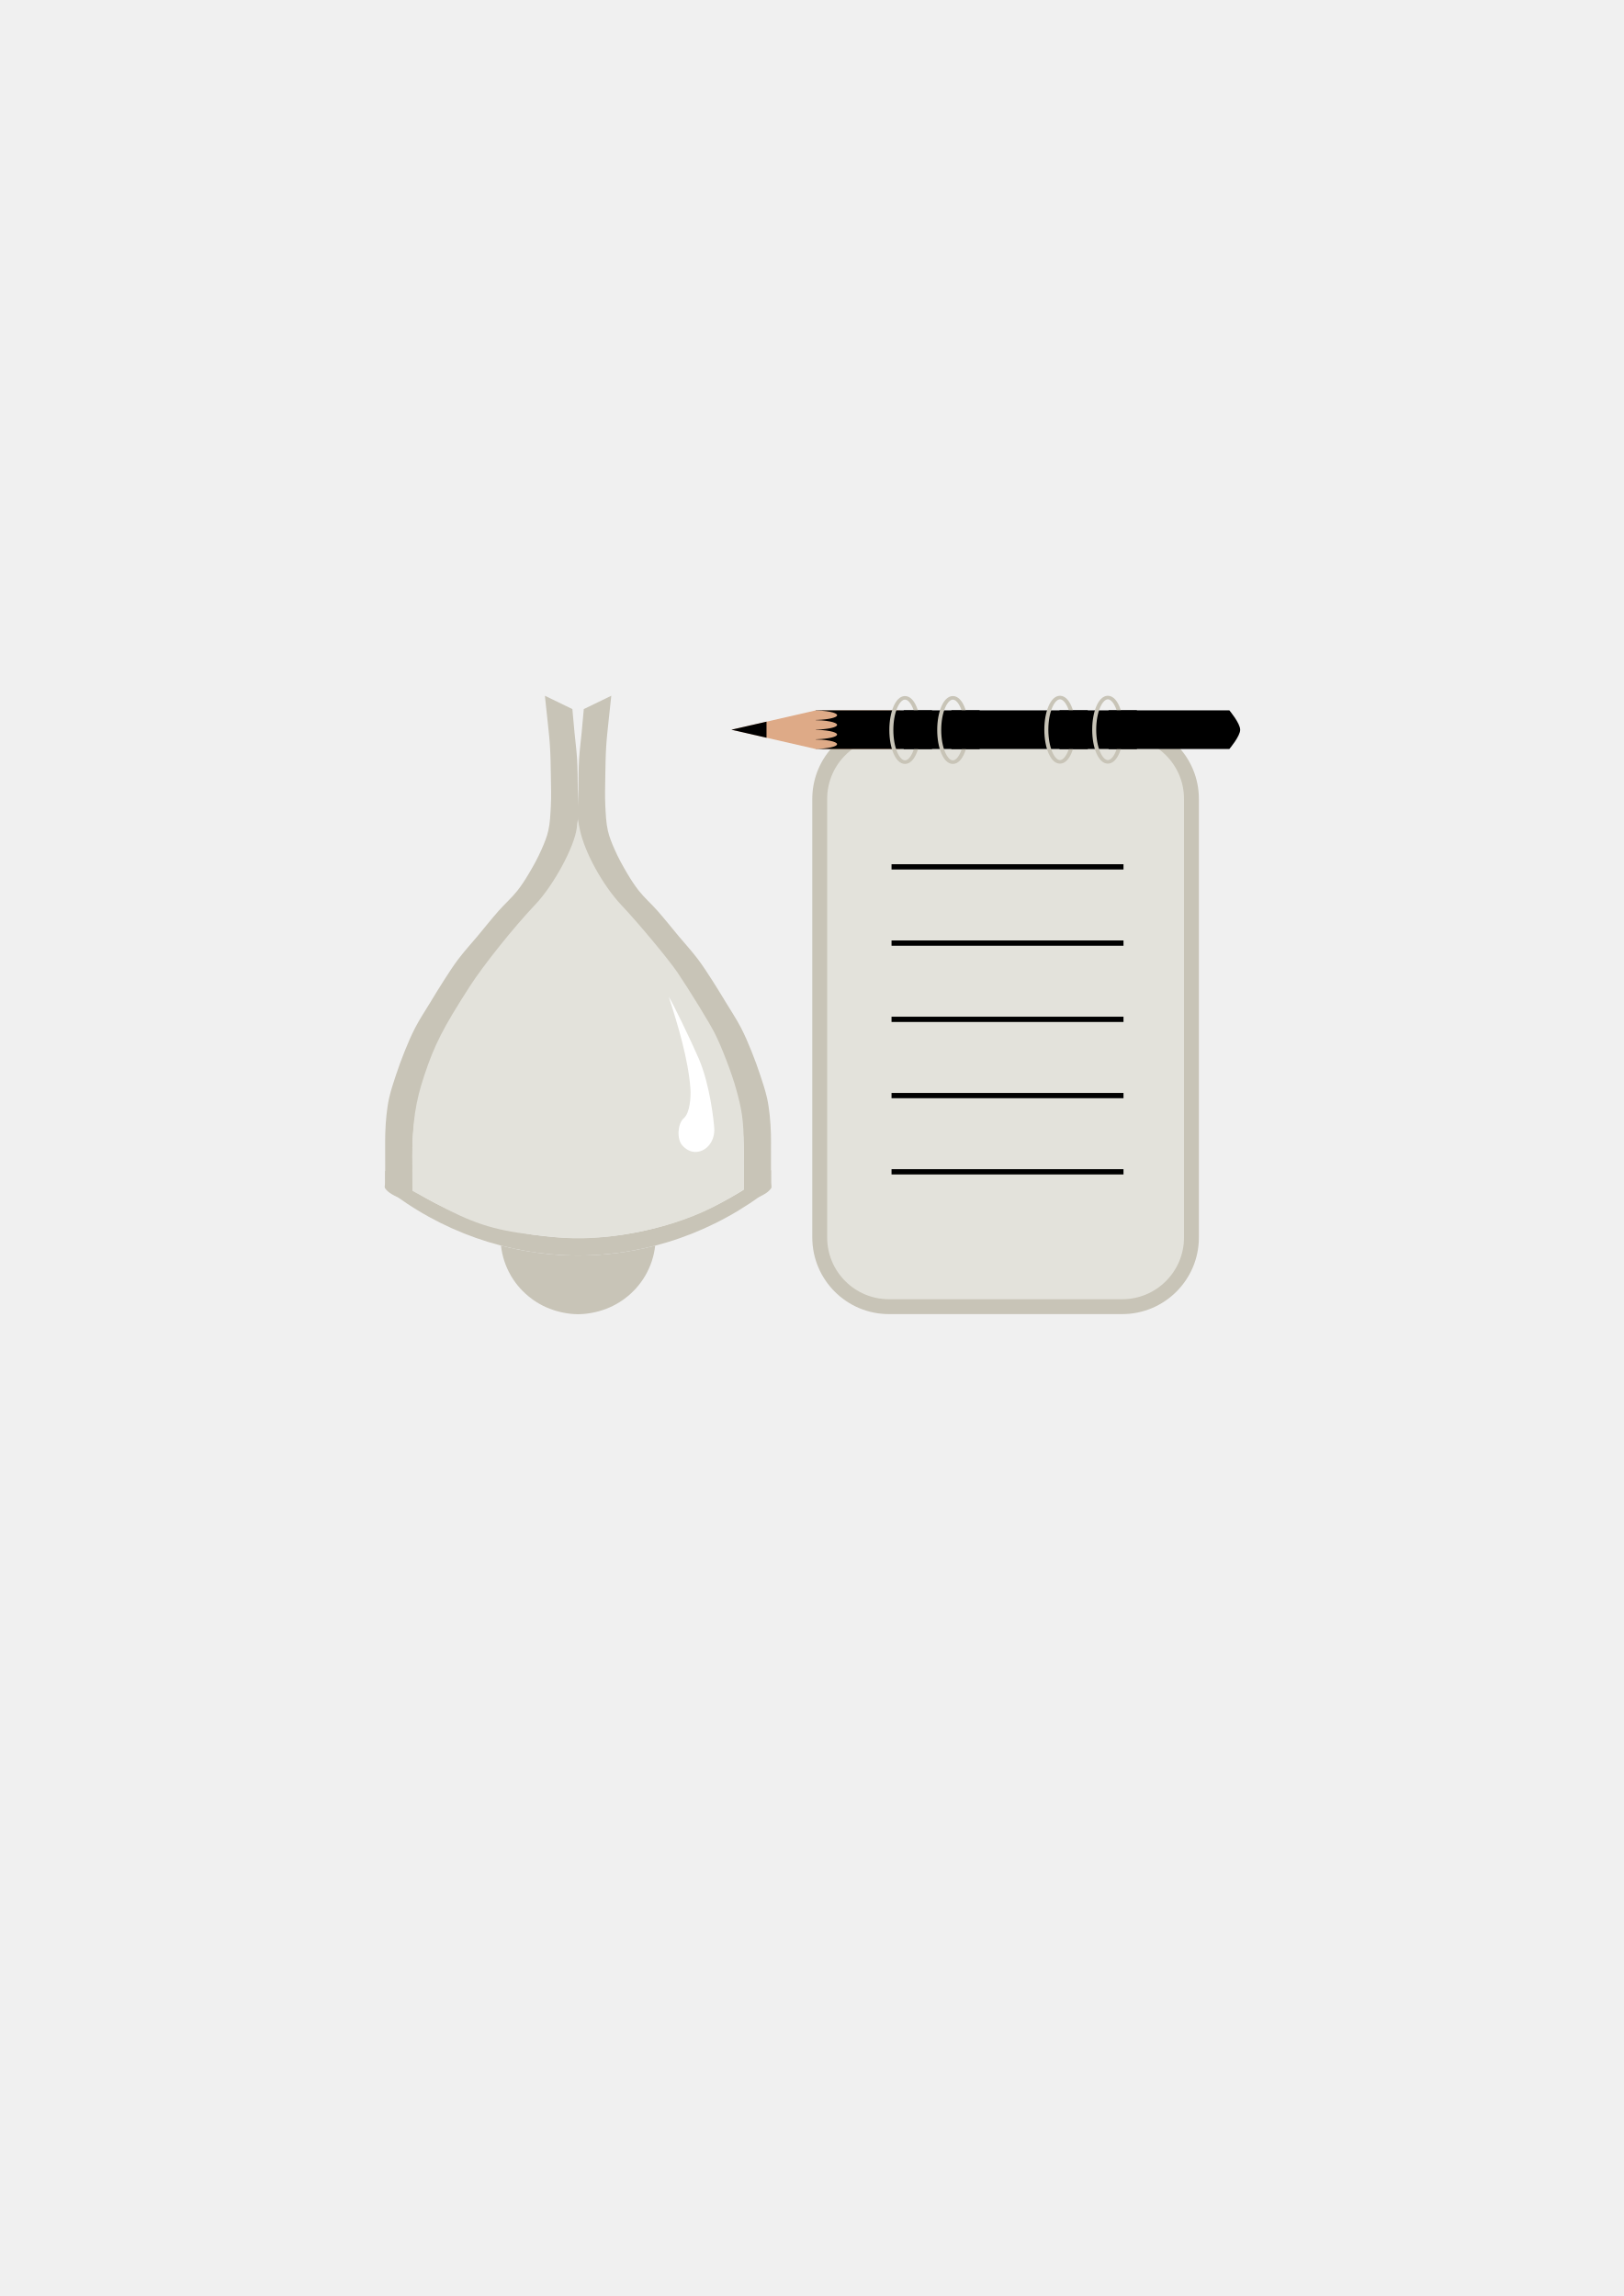
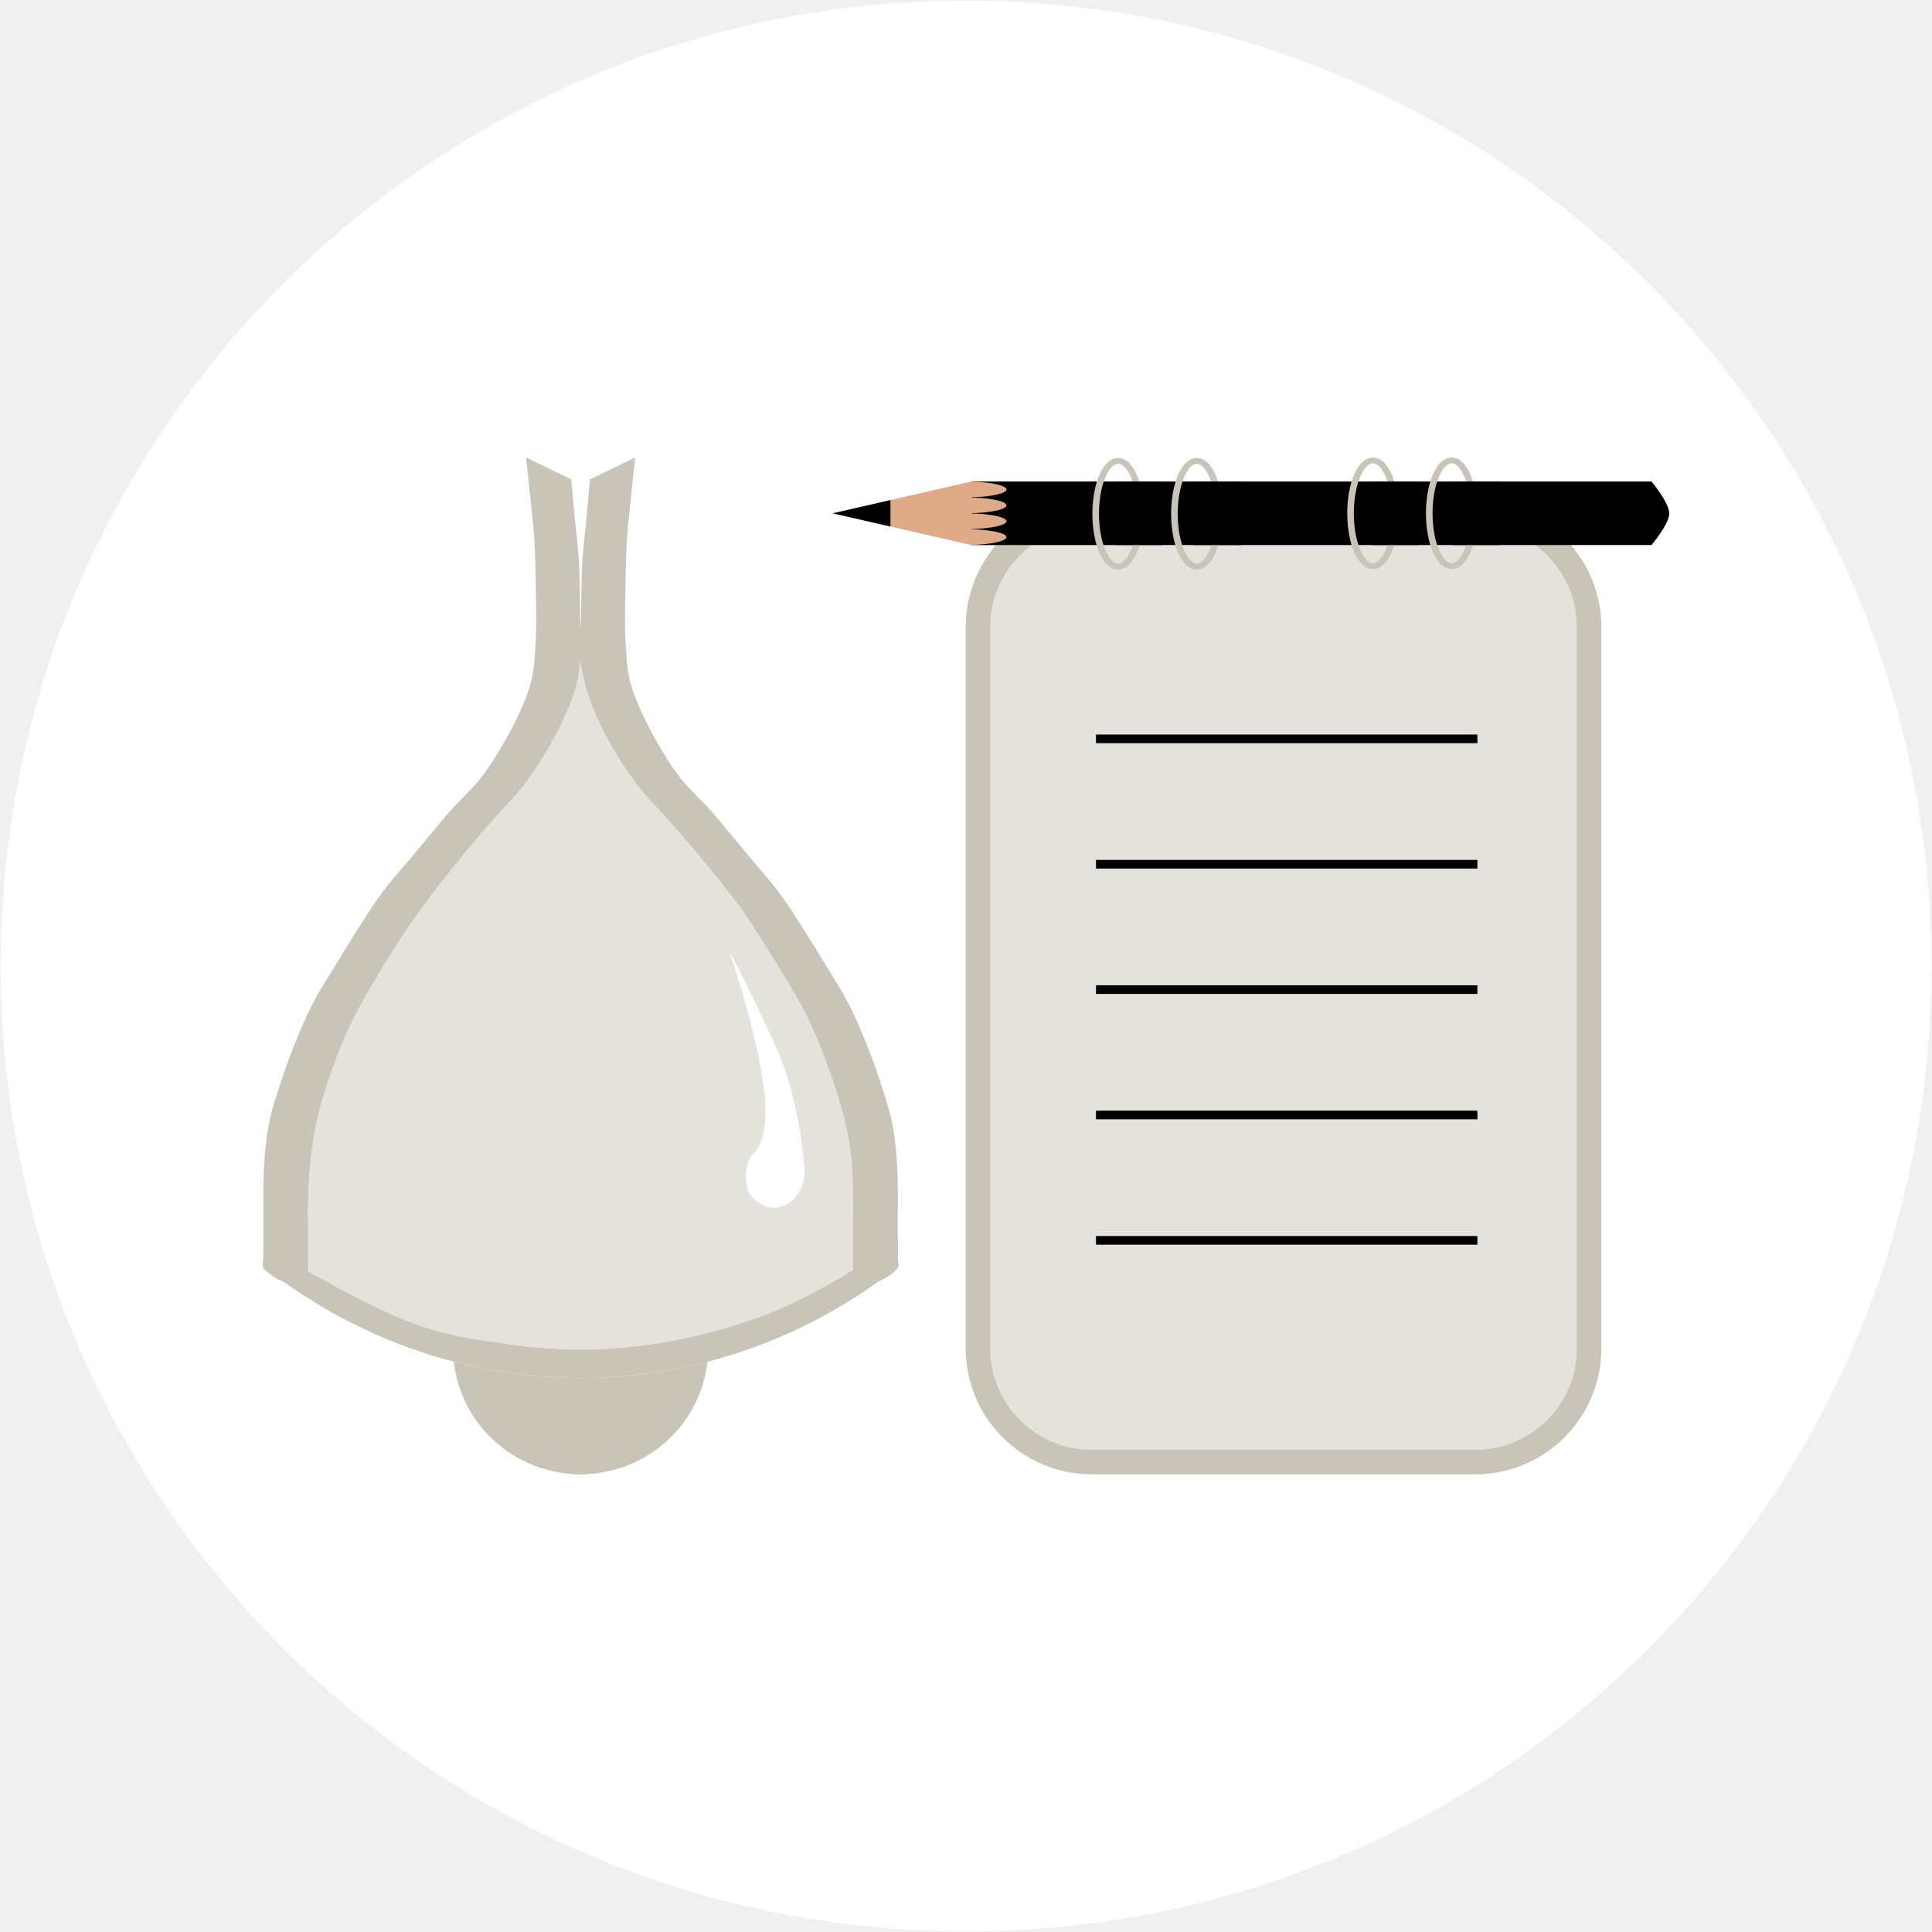
- <svg xmlns="http://www.w3.org/2000/svg" width="210mm" height="297mm" viewBox="0 0 210 297" version="1.1" id="svg1">
+ <svg xmlns="http://www.w3.org/2000/svg" width="151.97mm" height="151.97mm" viewBox="0 0 151.97 151.97" version="1.1" id="svg1">
  <defs id="defs1">
    </defs>
-   <g id="layer1">
-     <g id="g66">
+   <g id="layer1" transform="translate(-31.89112,-87.00653)">
+     <circle style="fill:#ffffff;stroke:none;stroke-width:0.1" id="path1" cx="107.876" cy="162.992" r="75.935" />
+     <g id="g66" transform="translate(2.79636,32.9917)">
      <g id="g11" transform="matrix(1,0,0,0.9884601,0,-6.48223)">
        <g id="g8" style="fill:#c8c4b7">
          <path id="path6-7" style="fill:#c8c4b7;stroke-width:0.318" d="m 49.814,161.988 a 41.051,42.798 0 0 0 24.912,8.876 41.051,42.798 0 0 0 24.994,-8.848 v -2.317 a 41.051,42.798 0 0 1 -2.801,2.073 41.051,42.798 0 0 1 -5.14,2.926 41.051,42.798 0 0 1 -5.488,2.134 41.051,42.798 0 0 1 -5.723,1.298 41.051,42.798 0 0 1 -5.842,0.436 41.051,42.798 0 0 1 -5.843,-0.436 41.051,42.798 0 0 1 -5.723,-1.298 41.051,42.798 0 0 1 -5.488,-2.134 41.051,42.798 0 0 1 -5.141,-2.926 41.051,42.798 0 0 1 -2.718,-2.004 z" />
          <g id="g7" style="fill:#c8c4b7">
            <path id="path6-7-6" style="fill:#c8c4b7;stroke-width:0.318" d="m 74.766,158.445 a 10.049,10.049 0 0 1 0.615,0.021 10.049,10.049 0 0 0 -0.615,-0.021 z m 0,0 a 10.049,10.049 0 0 0 -1.755,0.173 10.049,10.049 0 0 1 1.755,-0.173 z m 0.781,0.033 a 10.049,10.049 0 0 1 0.496,0.051 10.049,10.049 0 0 0 -0.496,-0.051 z m 0.626,0.067 a 10.049,10.049 0 0 1 0.613,0.106 10.049,10.049 0 0 0 -0.613,-0.106 z m 0.702,0.126 a 10.049,10.049 0 0 1 0.519,0.127 10.049,10.049 0 0 0 -0.519,-0.127 z m -4.352,0.053 a 10.049,10.049 0 0 0 -1.31,0.397 10.049,10.049 0 0 1 1.31,-0.397 z m 5.023,0.116 a 10.049,10.049 0 0 1 0.58,0.184 10.049,10.049 0 0 0 -0.58,-0.184 z m 0.586,0.186 a 10.049,10.049 0 0 1 0.581,0.229 10.049,10.049 0 0 0 -0.581,-0.229 z m -7.339,0.252 a 10.049,10.049 0 0 0 -1.543,0.825 10.049,10.049 0 0 1 1.543,-0.825 z m 8.064,0.041 a 10.049,10.049 0 0 1 0.441,0.209 10.049,10.049 0 0 0 -0.441,-0.209 z m 0.574,0.276 a 10.049,10.049 0 0 1 0.536,0.301 10.049,10.049 0 0 0 -0.536,-0.301 z m 0.619,0.354 a 10.049,10.049 0 0 1 0.436,0.286 10.049,10.049 0 0 0 -0.436,-0.286 z m -11.064,0.351 a 10.049,10.049 0 0 0 -1.126,0.924 10.049,10.049 0 0 1 1.126,-0.924 z m 11.644,0.037 a 10.049,10.049 0 0 1 0.408,0.309 10.049,10.049 0 0 0 -0.408,-0.309 z m 0.495,0.377 a 10.049,10.049 0 0 1 0.456,0.398 10.049,10.049 0 0 0 -0.456,-0.398 z m 0.574,0.51 a 10.049,10.049 0 0 1 0.333,0.333 10.049,10.049 0 0 0 -0.333,-0.333 z m -14.202,0.365 a 10.049,10.049 0 0 0 -0.927,1.129 10.049,10.049 0 0 1 0.927,-1.129 z m 14.656,0.096 a 10.049,10.049 0 0 1 0.397,0.455 10.049,10.049 0 0 0 -0.397,-0.455 z m 0.451,0.524 a 10.049,10.049 0 0 1 0.319,0.422 10.049,10.049 0 0 0 -0.319,-0.422 z m 0.421,0.565 a 10.049,10.049 0 0 1 0.282,0.43 10.049,10.049 0 0 0 -0.282,-0.43 z m -16.65,0.203 a 10.049,10.049 0 0 0 -0.826,1.545 10.049,10.049 0 0 1 0.826,-1.545 z m 16.989,0.319 a 10.049,10.049 0 0 1 0.301,0.534 10.049,10.049 0 0 0 -0.301,-0.534 z m 0.365,0.662 a 10.049,10.049 0 0 1 0.213,0.449 10.049,10.049 0 0 0 -0.213,-0.449 z m 0.275,0.588 a 10.049,10.049 0 0 1 0.227,0.577 10.049,10.049 0 0 0 -0.227,-0.577 z m -18.612,0.397 a 10.049,10.049 0 0 0 -0.395,1.305 10.049,10.049 0 0 1 0.395,-1.305 z m 18.852,0.216 a 10.049,10.049 0 0 1 0.175,0.551 10.049,10.049 0 0 0 -0.175,-0.551 z m 0.221,0.717 a 10.049,10.049 0 0 1 0.117,0.482 10.049,10.049 0 0 0 -0.117,-0.482 z m 0.145,0.608 a 10.049,10.049 0 0 1 0.103,0.594 10.049,10.049 0 0 0 -0.103,-0.594 z m -19.72,0.255 a 10.049,10.049 0 0 0 -0.173,1.755 10.049,10.049 0 0 1 0.173,-1.755 z m 19.843,0.503 a 10.049,10.049 0 0 1 0.047,0.455 10.049,10.049 0 0 0 -0.047,-0.455 z m 0.061,0.65 a 10.049,10.049 0 0 1 0.021,0.603 10.049,10.049 0 0 0 -0.021,-0.603 z m -20.001,1.669 a 10.049,10.049 0 0 0 1.265,3.902 10.049,10.049 0 0 0 0.052,0.096 10.049,10.049 0 0 0 2.661,2.969 10.049,10.049 0 0 0 0.197,0.148 10.049,10.049 0 0 0 3.517,1.581 10.049,10.049 0 0 0 0.389,0.085 10.049,10.049 0 0 0 1.891,0.202 10.049,10.049 0 0 0 1.888,-0.202 10.049,10.049 0 0 0 0.394,-0.086 10.049,10.049 0 0 0 3.511,-1.577 10.049,10.049 0 0 0 0.201,-0.15 10.049,10.049 0 0 0 2.659,-2.965 10.049,10.049 0 0 0 0.051,-0.093 10.049,10.049 0 0 0 1.269,-3.898 10.049,10.049 0 0 0 0,-5.2e-4 c -3.253,0.853 -6.615,1.293 -10.012,1.293 -3.371,-0.01 -6.705,-0.453 -9.933,-1.303 z" />
            <g id="g4" style="fill:#c8c4b7">
              <path style="fill:#c8c4b7;stroke-width:0.265" id="path4" d="m 70.473,97.609 c 0.111,0.977 0.222,2.052 0.325,3.079 0.115,1.155 0.255,2.307 0.327,3.466 0.083,1.325 0.101,2.653 0.121,3.98 0.019,1.302 0.063,2.606 -0.004,3.907 -0.056,1.083 -0.092,2.178 -0.331,3.236 -0.192,0.849 -0.528,1.661 -0.876,2.459 -0.467,1.073 -1.026,2.107 -1.62,3.116 -0.46,0.781 -0.943,1.554 -1.502,2.268 -0.734,0.938 -1.636,1.734 -2.419,2.632 -0.933,1.071 -1.809,2.191 -2.713,3.288 -0.848,1.028 -1.748,2.014 -2.543,3.084 -0.647,0.871 -1.224,1.792 -1.808,2.706 -0.612,0.956 -1.194,1.932 -1.778,2.905 -0.663,1.105 -1.373,2.187 -1.961,3.333 -0.504,0.982 -0.929,2.004 -1.34,3.029 -0.429,1.068 -0.816,2.152 -1.173,3.246 -0.315,0.965 -0.634,1.932 -0.854,2.923 -0.163,0.736 -0.26,1.486 -0.342,2.236 -0.087,0.805 -0.127,1.615 -0.155,2.424 -0.025,0.728 -0.011,1.457 -0.012,2.186 -0.002,0.775 0.003,1.551 0.003,2.326 -2.96e-4,0.626 -0.003,1.253 -0.004,1.879 -6.8e-4,0.25 -0.133,0.537 -0.002,0.75 0.689,1.129 3.535,1.801 3.535,1.801 v 0 c 0,0 -0.002,-0.502 -0.002,-0.753 -0.002,-0.628 -0.004,-1.256 -0.005,-1.883 -0.001,-0.775 -3.77e-4,-1.55 -7.93e-4,-2.325 -3.91e-4,-0.728 -0.022,-1.457 -0.002,-2.185 0.022,-0.791 0.054,-1.582 0.135,-2.369 0.078,-0.752 0.179,-1.503 0.337,-2.242 0.208,-0.972 0.499,-1.926 0.802,-2.873 0.35,-1.095 0.745,-2.175 1.171,-3.242 0.404,-1.009 0.819,-2.017 1.313,-2.985 0.583,-1.141 1.282,-2.22 1.943,-3.318 0.586,-0.973 1.182,-1.94 1.794,-2.897 0.574,-0.897 1.129,-1.81 1.762,-2.667 0.791,-1.069 1.693,-2.053 2.539,-3.079 0.9,-1.091 1.768,-2.209 2.701,-3.271 0.788,-0.897 1.708,-1.677 2.444,-2.617 0.576,-0.737 1.056,-1.545 1.53,-2.352 0.6,-1.022 1.181,-2.06 1.658,-3.145 0.359,-0.816 0.7,-1.65 0.901,-2.52 0.25,-1.086 0.305,-2.211 0.365,-3.325 0.07,-1.303 0.009,-2.611 -0.007,-3.916 -0.016,-1.334 -0.01,-2.669 -0.088,-4 -0.068,-1.154 -0.223,-2.3 -0.33,-3.451 -0.096,-1.034 -0.172,-1.931 -0.28,-3.102 z" />
              <path style="fill:#c8c4b7;stroke-width:0.265" id="path4-5" d="m 79.059,97.609 c -0.111,0.977 -0.222,2.052 -0.325,3.079 -0.115,1.155 -0.255,2.307 -0.327,3.466 -0.083,1.325 -0.101,2.653 -0.121,3.98 -0.019,1.302 -0.063,2.606 0.004,3.907 0.056,1.083 0.092,2.178 0.331,3.236 0.192,0.849 0.528,1.661 0.876,2.459 0.467,1.073 1.026,2.107 1.62,3.116 0.46,0.781 0.943,1.554 1.502,2.268 0.734,0.938 1.636,1.734 2.419,2.632 0.933,1.071 1.809,2.191 2.713,3.288 0.848,1.028 1.748,2.014 2.543,3.084 0.647,0.871 1.224,1.792 1.808,2.706 0.612,0.956 1.194,1.932 1.778,2.905 0.663,1.105 1.373,2.187 1.961,3.333 0.504,0.982 0.929,2.004 1.34,3.029 0.429,1.068 0.816,2.152 1.173,3.246 0.315,0.965 0.634,1.932 0.854,2.923 0.163,0.736 0.26,1.486 0.342,2.236 0.087,0.805 0.127,1.615 0.155,2.424 0.025,0.728 0.011,1.457 0.012,2.186 0.002,0.775 -0.003,1.551 -0.003,2.326 2.96e-4,0.626 0.003,1.253 0.004,1.879 6.8e-4,0.25 0.133,0.537 0.002,0.75 -0.689,1.129 -3.535,1.801 -3.535,1.801 v 0 c 0,0 0.002,-0.502 0.002,-0.753 0.002,-0.628 0.004,-1.256 0.005,-1.883 0.001,-0.775 3.77e-4,-1.55 7.93e-4,-2.325 3.91e-4,-0.728 0.022,-1.457 0.002,-2.185 -0.022,-0.791 -0.054,-1.582 -0.135,-2.369 -0.078,-0.752 -0.179,-1.503 -0.337,-2.242 -0.208,-0.972 -0.499,-1.926 -0.802,-2.873 -0.35,-1.095 -0.745,-2.175 -1.171,-3.242 -0.404,-1.009 -0.819,-2.017 -1.313,-2.985 -0.583,-1.141 -1.282,-2.22 -1.943,-3.318 -0.586,-0.973 -1.182,-1.94 -1.794,-2.897 -0.574,-0.897 -1.129,-1.81 -1.762,-2.667 -0.791,-1.069 -1.693,-2.053 -2.539,-3.079 -0.9,-1.091 -1.768,-2.209 -2.701,-3.271 -0.788,-0.897 -1.708,-1.677 -2.444,-2.617 -0.576,-0.737 -1.056,-1.545 -1.53,-2.352 -0.6,-1.022 -1.181,-2.06 -1.658,-3.145 -0.359,-0.816 -0.692,-1.652 -0.901,-2.52 -0.261,-1.087 -0.369,-2.209 -0.431,-3.325 -0.072,-1.303 0.046,-2.61 0.073,-3.916 0.027,-1.333 0.01,-2.669 0.088,-4 0.068,-1.154 0.223,-2.3 0.33,-3.451 0.096,-1.034 0.172,-1.931 0.28,-3.102 z" />
            </g>
          </g>
        </g>
        <path style="fill:#e3e2db;stroke-width:0.745" d="M 260.348,635.455 C 240.625,633.185 230.313,629.48 212.094,619.526 l -10.488,-5.73 -0.039,-16.659 c -0.041,-17.366 1.621,-27.61 5.8,-40.325 5.049,-15.362 9.167,-23.53 22.236,-44.099 6.706,-10.556 21.577,-29.355 32.047,-40.514 8.997,-9.589 19.087,-28.447 20.287,-37.916 l 0.519,-4.098 1.005,4.934 c 2.283,11.212 11.23,27.646 20.39,37.451 8.251,8.833 23.012,26.776 27.305,33.192 5.708,8.531 15.489,24.649 18.114,29.849 3.492,6.917 8.523,20.214 10.682,28.23 2.487,9.234 3.632,14.547 3.621,28.486 l -0.017,20.918 -10.334,6.039 c -11.777,6.883 -26.036,11.791 -40.84,14.776 -14.795,2.983 -28.749,4.104 -42.786,2.489 z" id="path8" transform="scale(0.2645833)" />
        <path id="path10" style="fill:#ffffff;stroke-width:0.17" d="m 94.418,159.293 c 3e-6,1.392 -1.129,2.521 -2.521,2.521 -0.706,0 -1.317,-0.346 -1.761,-0.841 -0.681,-0.757 -0.393,-2.452 0.414,-3.001 0.027,-0.018 0.053,-0.037 0.08,-0.056 0.776,-0.552 1.073,-2.232 1.073,-3.213 -8.84e-4,-3.221 -1.039,-7.269 -1.953,-10.412 0.308,0.376 2.523,5.171 3.312,7.142 1.215,3.036 1.357,7.049 1.357,7.859 z" transform="matrix(0.9975707,-0.06966133,0.08144978,1.166385,-14.78645,-25.02875)" />
      </g>
      <g id="g65">
        <rect style="fill:#e3e2db;stroke:#c8c4b7;stroke-width:1.924;stroke-dasharray:none" id="rect11" width="48.076" height="74.633" x="106.019" y="94.391" ry="8.953" />
        <g id="g14" transform="translate(-0.091489,-1.589104)">
          <path style="fill:none;stroke:#000000;stroke-width:0.681;stroke-dasharray:none" d="m 115.397,113.722 h 30" id="path12" />
          <path style="fill:none;stroke:#000000;stroke-width:0.681;stroke-dasharray:none" d="m 115.397,123.584 h 30" id="path12-3" />
          <path style="fill:none;stroke:#000000;stroke-width:0.681;stroke-dasharray:none" d="m 115.397,133.446 h 30" id="path12-3-7" />
          <path style="fill:none;stroke:#000000;stroke-width:0.681;stroke-dasharray:none" d="m 115.397,143.308 h 30" id="path12-3-0" />
          <path style="fill:none;stroke:#000000;stroke-width:0.681;stroke-dasharray:none" d="m 115.397,153.17 h 30" id="path12-3-06" />
        </g>
        <g id="g64">
          <g id="g32" transform="translate(5.291667)">
            <g id="g31" transform="matrix(1,0,0,0.6666658,15.66717,-41.10115)">
              <rect style="fill:#deaa87;stroke:none;stroke-width:0.315;stroke-dasharray:none" id="rect27" width="11.54" height="11.54" x="351.66" y="262.257" transform="matrix(0.9457336,0.3249432,-0.9457336,0.3249432,0,0)" />
              <rect style="fill:#deaa87;stroke:none;stroke-width:0.501;stroke-dasharray:none" id="rect31" width="10.915" height="7.5" x="84.551" y="199.488" />
            </g>
            <path d="m 93.844,95.431 v -2.079 l -4.539,1.04 z" style="stroke-width:0.239" id="path29" />
            <path d="m 153.714,91.891 h -53.495 v 0.017 c 0.264,0.004 0.525,0.014 0.776,0.03 0.389,0.031 0.743,0.077 1.041,0.136 0.298,0.058 0.534,0.127 0.696,0.203 0.161,0.076 0.244,0.157 0.244,0.239 -1.4e-4,0.027 -0.009,0.054 -0.028,0.082 -0.018,0.027 -0.045,0.054 -0.082,0.08 -0.036,0.026 -0.081,0.052 -0.135,0.077 -0.054,0.025 -0.116,0.05 -0.186,0.073 -0.07,0.024 -0.148,0.046 -0.233,0.068 -0.085,0.022 -0.178,0.042 -0.277,0.062 -0.099,0.019 -0.204,0.037 -0.316,0.054 -0.111,0.017 -0.228,0.032 -0.349,0.045 -0.121,0.014 -0.247,0.026 -0.377,0.036 -0.129,0.01 -0.262,0.019 -0.397,0.026 -0.125,0.007 -0.251,0.011 -0.379,0.015 v 0.024 c 0.264,0.004 0.525,0.014 0.776,0.03 0.389,0.031 0.743,0.077 1.041,0.136 0.298,0.058 0.534,0.127 0.696,0.203 0.161,0.076 0.244,0.157 0.244,0.239 -1.1e-4,0.027 -0.009,0.055 -0.028,0.082 -0.018,0.027 -0.045,0.054 -0.082,0.08 -0.036,0.026 -0.081,0.052 -0.135,0.077 -0.054,0.025 -0.116,0.05 -0.186,0.073 -0.07,0.024 -0.148,0.046 -0.233,0.068 -0.085,0.022 -0.178,0.042 -0.277,0.061 -0.099,0.019 -0.204,0.037 -0.316,0.054 -0.111,0.017 -0.228,0.032 -0.349,0.045 -0.121,0.014 -0.247,0.026 -0.377,0.036 -0.129,0.01 -0.262,0.019 -0.397,0.026 -0.125,0.007 -0.251,0.011 -0.379,0.015 v 0.024 c 0.264,0.004 0.525,0.014 0.776,0.03 0.389,0.031 0.743,0.077 1.041,0.135 0.298,0.058 0.534,0.127 0.696,0.203 0.161,0.076 0.244,0.157 0.244,0.239 -1.1e-4,0.027 -0.009,0.055 -0.028,0.082 -0.018,0.027 -0.045,0.054 -0.082,0.08 -0.036,0.026 -0.081,0.052 -0.135,0.077 -0.054,0.025 -0.116,0.05 -0.186,0.073 -0.07,0.024 -0.148,0.046 -0.233,0.068 -0.085,0.022 -0.178,0.042 -0.277,0.061 -0.099,0.019 -0.204,0.037 -0.316,0.054 -0.111,0.017 -0.228,0.032 -0.349,0.045 -0.121,0.014 -0.247,0.026 -0.377,0.036 -0.129,0.01 -0.262,0.019 -0.397,0.026 -0.125,0.007 -0.251,0.011 -0.379,0.015 v 0.024 c 0.264,0.004 0.525,0.014 0.776,0.03 0.389,0.031 0.743,0.077 1.041,0.136 0.298,0.058 0.534,0.127 0.696,0.203 0.161,0.076 0.244,0.157 0.244,0.239 -1.4e-4,0.027 -0.009,0.054 -0.028,0.082 -0.018,0.027 -0.045,0.054 -0.082,0.08 -0.036,0.026 -0.081,0.052 -0.135,0.077 -0.054,0.025 -0.116,0.05 -0.186,0.073 -0.07,0.024 -0.148,0.046 -0.233,0.068 -0.085,0.022 -0.178,0.042 -0.277,0.061 -0.099,0.019 -0.204,0.037 -0.316,0.054 -0.111,0.017 -0.228,0.032 -0.349,0.045 -0.121,0.014 -0.247,0.026 -0.377,0.036 -0.129,0.01 -0.262,0.019 -0.397,0.026 -0.125,0.007 -0.251,0.011 -0.379,0.015 v 0.007 h 53.496 c 0,0 1.397,-1.65 1.4,-2.483 0.003,-0.844 -1.4,-2.517 -1.4,-2.517 z" style="stroke-width:0.406" id="path16" />
          </g>
          <g id="g12" transform="matrix(1.002282,0,0,0.8931894,-8.933149,9.324165)">
            <ellipse style="fill:none;stroke:#c8c4b7;stroke-width:0.517;stroke-dasharray:none" id="path11" cx="125.692" cy="95.281" rx="1.76" ry="4.657" />
            <ellipse style="fill:none;stroke:#c8c4b7;stroke-width:0.517;stroke-dasharray:none" id="path11-2" cx="131.869" cy="95.281" rx="1.76" ry="4.657" />
          </g>
          <g id="g12-7" transform="matrix(1.002282,0,0,0.8931894,11.1125,9.287115)">
            <ellipse style="fill:none;stroke:#c8c4b7;stroke-width:0.517;stroke-dasharray:none" id="path11-3" cx="125.692" cy="95.281" rx="1.76" ry="4.657" />
            <ellipse style="fill:none;stroke:#c8c4b7;stroke-width:0.517;stroke-dasharray:none" id="path11-2-6" cx="131.869" cy="95.281" rx="1.76" ry="4.657" />
          </g>
          <rect style="fill:#000000;stroke:#000000;stroke-width:0.057;stroke-dasharray:none" id="rect64" width="3.604" height="4.943" x="116.907" y="91.919" ry="0" />
          <rect style="fill:#000000;stroke:#000000;stroke-width:0.057;stroke-dasharray:none" id="rect64-6" width="3.604" height="4.943" x="123.068" y="91.919" ry="0" />
          <rect style="fill:#000000;stroke:#000000;stroke-width:0.057;stroke-dasharray:none" id="rect64-0" width="3.604" height="4.943" x="137.059" y="91.919" ry="0" />
          <rect style="fill:#000000;stroke:#000000;stroke-width:0.057;stroke-dasharray:none" id="rect64-1" width="3.604" height="4.943" x="143.407" y="91.919" ry="0" />
        </g>
      </g>
    </g>
  </g>
</svg>
